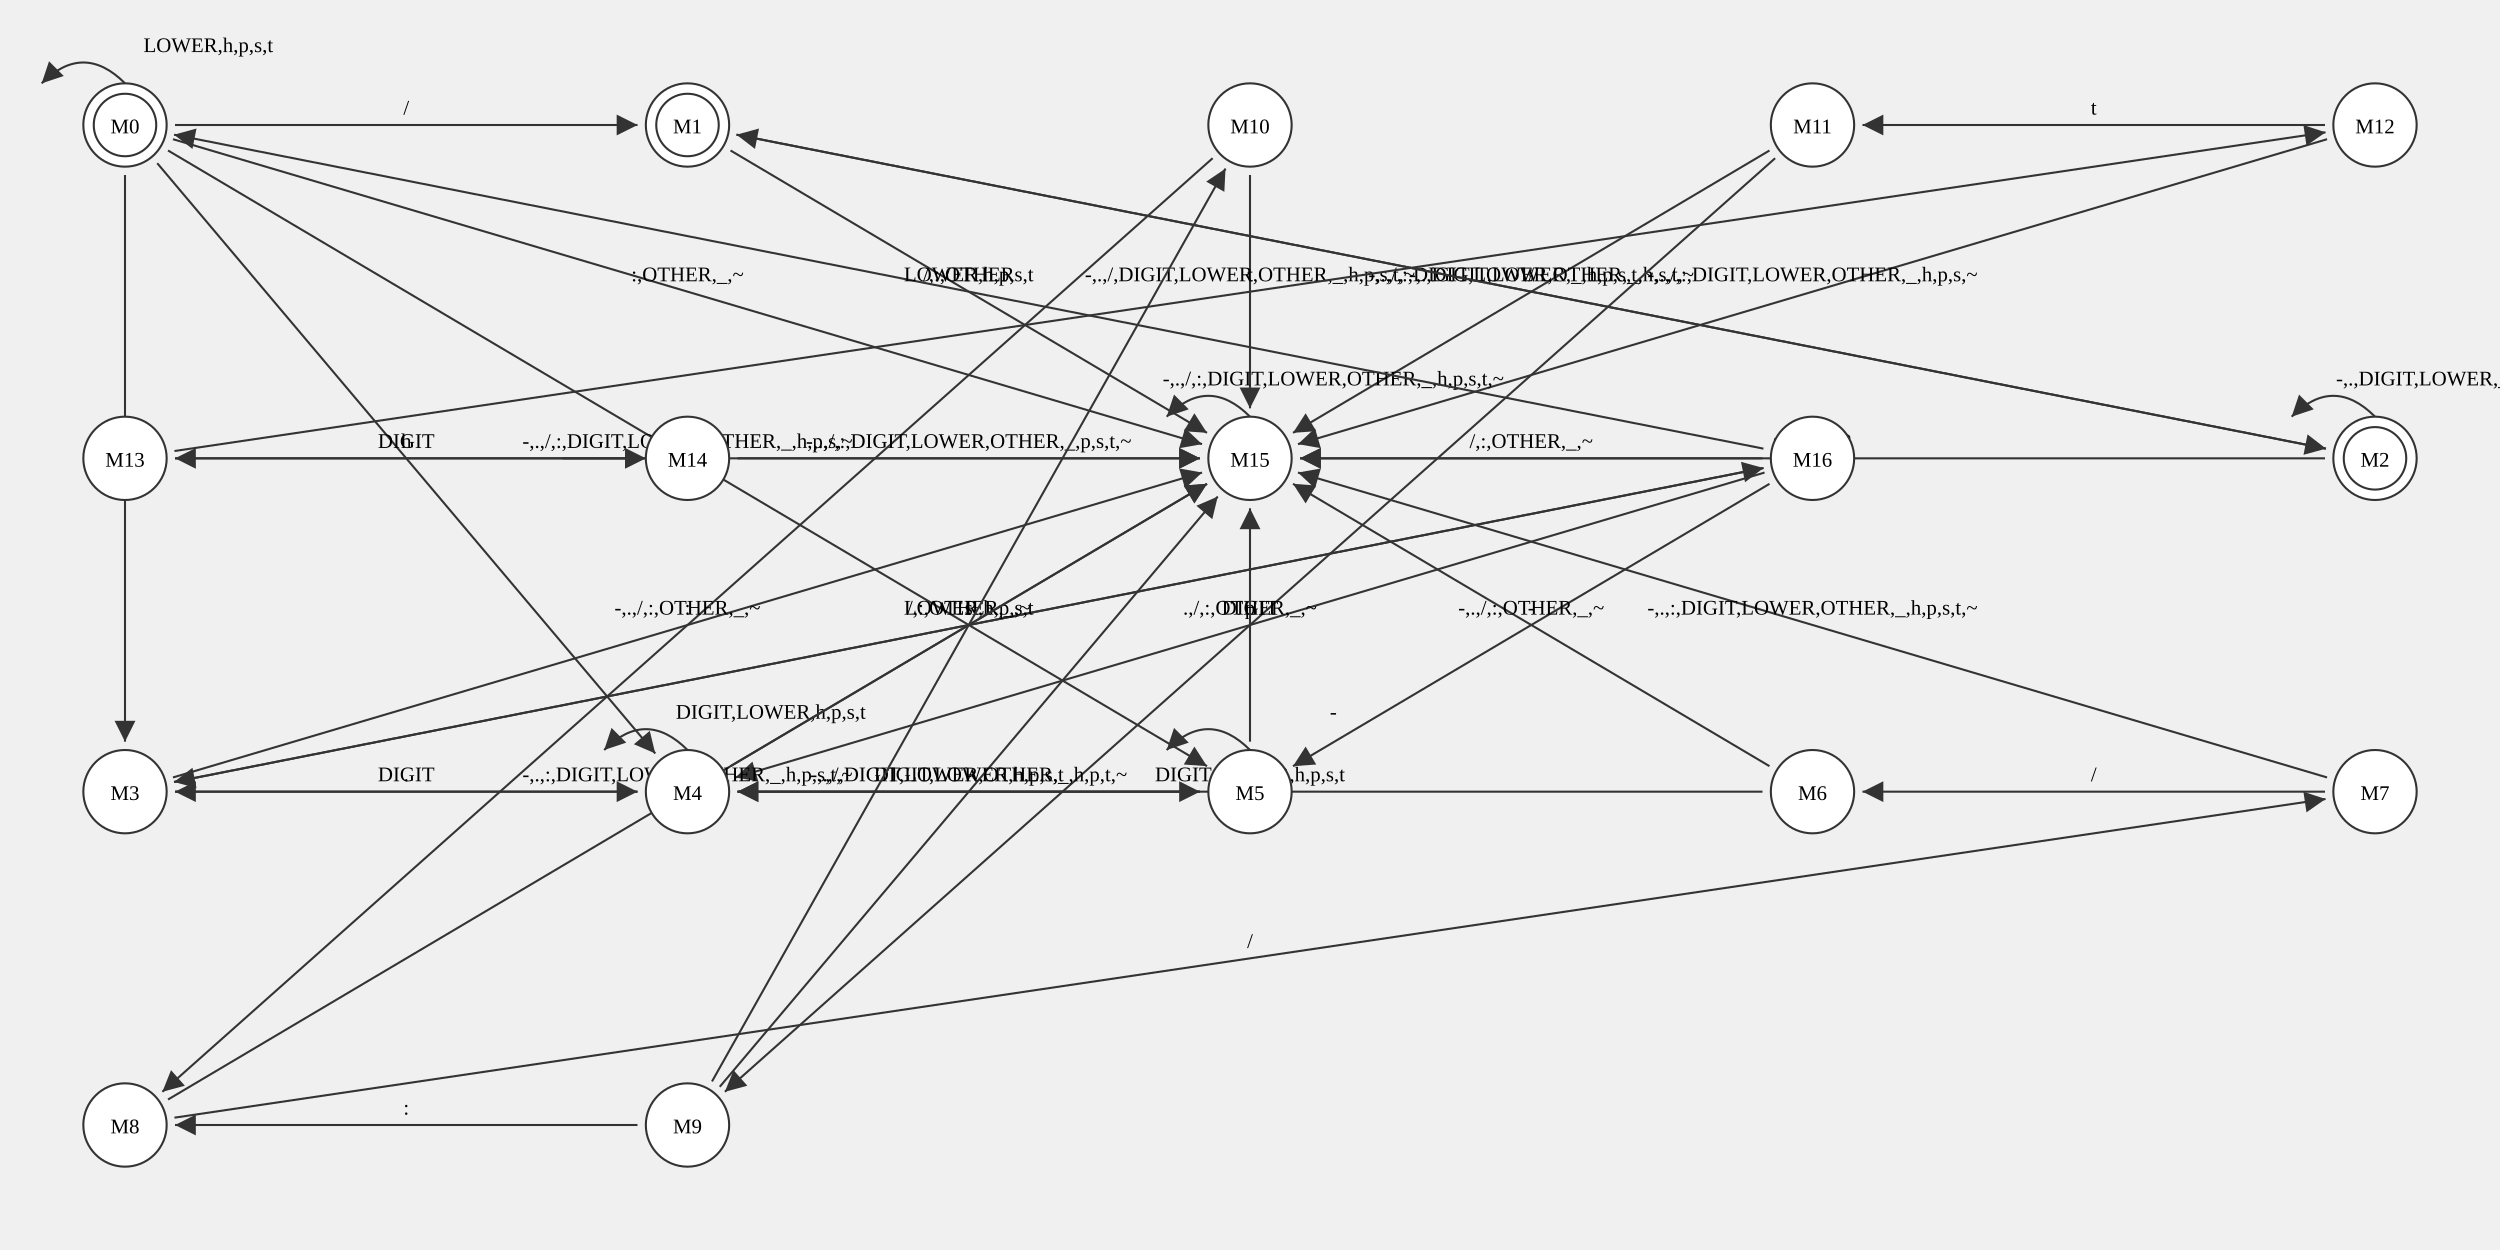
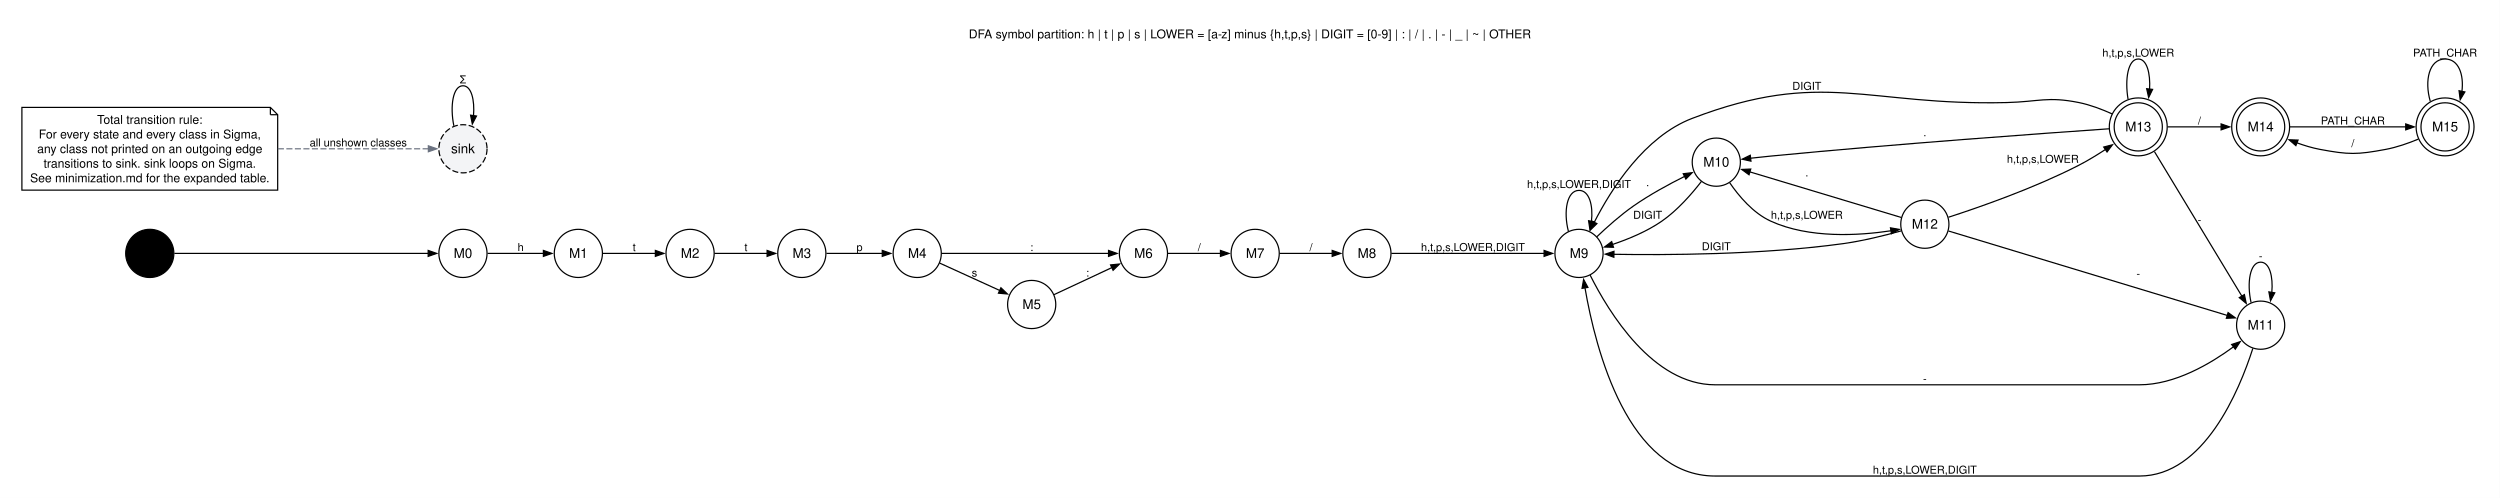
- <svg xmlns="http://www.w3.org/2000/svg" width="1200" height="600">
-   <defs>
-     <marker id="arrow" markerWidth="10" markerHeight="10" refX="10" refY="5" orient="auto">
-       <path d="M0,0 L10,5 L0,10 z" fill="#333" />
-     </marker>
-   </defs>
-   <path d="M60.0,40.0 q-20,-20 -40,0" stroke="#333" fill="none" marker-end="url(#arrow)" />
-   <text x="100.0" y="25.0" font-size="10" text-anchor="middle">LOWER,h,p,s,t</text>
-   <line x1="75.477" y1="78.343" x2="314.523" y2="361.657" stroke="#333" marker-end="url(#arrow)" />
-   <text x="195.0" y="215.0" font-size="10" text-anchor="middle">DIGIT</text>
-   <line x1="83.011" y1="66.818" x2="576.989" y2="213.182" stroke="#333" marker-end="url(#arrow)" />
-   <text x="330.0" y="135.0" font-size="10" text-anchor="middle">:,OTHER,_,~</text>
-   <line x1="84.0" y1="60.0" x2="306.0" y2="60.0" stroke="#333" marker-end="url(#arrow)" />
-   <text x="195.0" y="55.0" font-size="10" text-anchor="middle">/</text>
-   <line x1="60.0" y1="84.0" x2="60.0" y2="356.0" stroke="#333" marker-end="url(#arrow)" />
-   <text x="60.0" y="215.0" font-size="10" text-anchor="middle">.</text>
-   <line x1="80.647" y1="72.235" x2="579.353" y2="367.765" stroke="#333" marker-end="url(#arrow)" />
-   <text x="330.0" y="215.0" font-size="10" text-anchor="middle">-</text>
-   <line x1="353.545" y1="64.651" x2="1116.455" y2="215.349" stroke="#333" marker-end="url(#arrow)" />
-   <text x="735.0" y="135.0" font-size="10" text-anchor="middle">-,.,DIGIT,LOWER,_,h,p,s,t,~</text>
-   <line x1="350.647" y1="72.235" x2="579.353" y2="207.765" stroke="#333" marker-end="url(#arrow)" />
-   <text x="465.0" y="135.0" font-size="10" text-anchor="middle">/,:,OTHER</text>
-   <line x1="600.0" y1="84.0" x2="600.0" y2="196.0" stroke="#333" marker-end="url(#arrow)" />
-   <text x="600.0" y="135.0" font-size="10" text-anchor="middle">-,.,/,DIGIT,LOWER,OTHER,_,h,p,s,t,~</text>
-   <line x1="582.062" y1="75.945" x2="77.938" y2="524.055" stroke="#333" marker-end="url(#arrow)" />
-   <text x="330.0" y="295.0" font-size="10" text-anchor="middle">:</text>
-   <line x1="849.353" y1="72.235" x2="620.647" y2="207.765" stroke="#333" marker-end="url(#arrow)" />
-   <text x="735.0" y="135.0" font-size="10" text-anchor="middle">-,.,/,:,DIGIT,LOWER,OTHER,_,h,s,t,~</text>
-   <line x1="852.062" y1="75.945" x2="347.938" y2="524.055" stroke="#333" marker-end="url(#arrow)" />
-   <text x="600.0" y="295.0" font-size="10" text-anchor="middle">p</text>
-   <line x1="1116.989" y1="66.818" x2="623.011" y2="213.182" stroke="#333" marker-end="url(#arrow)" />
-   <text x="870.0" y="135.0" font-size="10" text-anchor="middle">-,.,/,:,DIGIT,LOWER,OTHER,_,h,p,s,~</text>
-   <line x1="1116.0" y1="60.0" x2="894.0" y2="60.0" stroke="#333" marker-end="url(#arrow)" />
-   <text x="1005.0" y="55.0" font-size="10" text-anchor="middle">t</text>
-   <line x1="84.0" y1="220.0" x2="576.0" y2="220.0" stroke="#333" marker-end="url(#arrow)" />
-   <text x="330.0" y="215.0" font-size="10" text-anchor="middle">-,.,/,:,DIGIT,LOWER,OTHER,_,h,p,s,~</text>
-   <line x1="83.741" y1="216.483" x2="1116.259" y2="63.517" stroke="#333" marker-end="url(#arrow)" />
-   <text x="600.0" y="135.0" font-size="10" text-anchor="middle">t</text>
-   <line x1="306.0" y1="220.0" x2="84.0" y2="220.0" stroke="#333" marker-end="url(#arrow)" />
-   <text x="195.0" y="215.0" font-size="10" text-anchor="middle">h</text>
-   <line x1="354.0" y1="220.0" x2="576.0" y2="220.0" stroke="#333" marker-end="url(#arrow)" />
-   <text x="465.0" y="215.0" font-size="10" text-anchor="middle">-,.,/,:,DIGIT,LOWER,OTHER,_,p,s,t,~</text>
-   <path d="M600.0,200.0 q-20,-20 -40,0" stroke="#333" fill="none" marker-end="url(#arrow)" />
-   <text x="640.0" y="185.0" font-size="10" text-anchor="middle">-,.,/,:,DIGIT,LOWER,OTHER,_,h,p,s,t,~</text>
-   <line x1="846.455" y1="215.349" x2="83.545" y2="64.651" stroke="#333" marker-end="url(#arrow)" />
-   <text x="465.0" y="135.0" font-size="10" text-anchor="middle">LOWER,h,p,s,t</text>
-   <line x1="846.989" y1="226.818" x2="353.011" y2="373.182" stroke="#333" marker-end="url(#arrow)" />
-   <text x="600.0" y="295.0" font-size="10" text-anchor="middle">DIGIT</text>
-   <line x1="846.0" y1="220.0" x2="624.0" y2="220.0" stroke="#333" marker-end="url(#arrow)" />
-   <text x="735.0" y="215.0" font-size="10" text-anchor="middle">/,:,OTHER,_,~</text>
-   <line x1="846.455" y1="224.651" x2="83.545" y2="375.349" stroke="#333" marker-end="url(#arrow)" />
-   <text x="465.0" y="295.0" font-size="10" text-anchor="middle">.</text>
-   <line x1="849.353" y1="232.235" x2="620.647" y2="367.765" stroke="#333" marker-end="url(#arrow)" />
-   <text x="735.0" y="295.0" font-size="10" text-anchor="middle">-</text>
-   <path d="M1140.0,200.0 q-20,-20 -40,0" stroke="#333" fill="none" marker-end="url(#arrow)" />
-   <text x="1180.0" y="185.0" font-size="10" text-anchor="middle">-,.,DIGIT,LOWER,_,h,p,s,t,~</text>
-   <line x1="1116.0" y1="220.0" x2="624.0" y2="220.0" stroke="#333" marker-end="url(#arrow)" />
-   <text x="870.0" y="215.0" font-size="10" text-anchor="middle">:,OTHER</text>
-   <line x1="1116.455" y1="215.349" x2="353.545" y2="64.651" stroke="#333" marker-end="url(#arrow)" />
-   <text x="735.0" y="135.0" font-size="10" text-anchor="middle">/</text>
-   <line x1="83.545" y1="375.349" x2="846.455" y2="224.651" stroke="#333" marker-end="url(#arrow)" />
-   <text x="465.0" y="295.0" font-size="10" text-anchor="middle">LOWER,h,p,s,t</text>
-   <line x1="84.0" y1="380.0" x2="306.0" y2="380.0" stroke="#333" marker-end="url(#arrow)" />
-   <text x="195.0" y="375.0" font-size="10" text-anchor="middle">DIGIT</text>
-   <line x1="83.011" y1="373.182" x2="576.989" y2="226.818" stroke="#333" marker-end="url(#arrow)" />
-   <text x="330.0" y="295.0" font-size="10" text-anchor="middle">-,.,/,:,OTHER,_,~</text>
-   <path d="M330.0,360.0 q-20,-20 -40,0" stroke="#333" fill="none" marker-end="url(#arrow)" />
-   <text x="370.0" y="345.0" font-size="10" text-anchor="middle">DIGIT,LOWER,h,p,s,t</text>
-   <line x1="350.647" y1="367.765" x2="579.353" y2="232.235" stroke="#333" marker-end="url(#arrow)" />
-   <text x="465.0" y="295.0" font-size="10" text-anchor="middle">/,:,OTHER,_,~</text>
-   <line x1="306.0" y1="380.0" x2="84.0" y2="380.0" stroke="#333" marker-end="url(#arrow)" />
-   <text x="195.0" y="375.0" font-size="10" text-anchor="middle">.</text>
-   <line x1="354.0" y1="380.0" x2="576.0" y2="380.0" stroke="#333" marker-end="url(#arrow)" />
-   <text x="465.0" y="375.0" font-size="10" text-anchor="middle">-</text>
-   <line x1="576.0" y1="380.0" x2="354.0" y2="380.0" stroke="#333" marker-end="url(#arrow)" />
-   <text x="465.0" y="375.0" font-size="10" text-anchor="middle">DIGIT,LOWER,h,p,s,t</text>
-   <line x1="600.0" y1="356.0" x2="600.0" y2="244.0" stroke="#333" marker-end="url(#arrow)" />
-   <text x="600.0" y="295.0" font-size="10" text-anchor="middle">.,/,:,OTHER,_,~</text>
-   <path d="M600.0,360.0 q-20,-20 -40,0" stroke="#333" fill="none" marker-end="url(#arrow)" />
-   <text x="640.0" y="345.0" font-size="10" text-anchor="middle">-</text>
-   <line x1="846.0" y1="380.0" x2="354.0" y2="380.0" stroke="#333" marker-end="url(#arrow)" />
-   <text x="600.0" y="375.0" font-size="10" text-anchor="middle">DIGIT,LOWER,h,p,s,t</text>
-   <line x1="849.353" y1="367.765" x2="620.647" y2="232.235" stroke="#333" marker-end="url(#arrow)" />
-   <text x="735.0" y="295.0" font-size="10" text-anchor="middle">-,.,/,:,OTHER,_,~</text>
-   <line x1="1116.989" y1="373.182" x2="623.011" y2="226.818" stroke="#333" marker-end="url(#arrow)" />
-   <text x="870.0" y="295.0" font-size="10" text-anchor="middle">-,.,:,DIGIT,LOWER,OTHER,_,h,p,s,t,~</text>
-   <line x1="1116.0" y1="380.0" x2="894.0" y2="380.0" stroke="#333" marker-end="url(#arrow)" />
-   <text x="1005.0" y="375.0" font-size="10" text-anchor="middle">/</text>
-   <line x1="80.647" y1="527.765" x2="579.353" y2="232.235" stroke="#333" marker-end="url(#arrow)" />
-   <text x="330.0" y="375.0" font-size="10" text-anchor="middle">-,.,:,DIGIT,LOWER,OTHER,_,h,p,s,t,~</text>
-   <line x1="83.741" y1="536.483" x2="1116.259" y2="383.517" stroke="#333" marker-end="url(#arrow)" />
-   <text x="600.0" y="455.0" font-size="10" text-anchor="middle">/</text>
-   <line x1="345.477" y1="521.657" x2="584.523" y2="238.343" stroke="#333" marker-end="url(#arrow)" />
-   <text x="465.0" y="375.0" font-size="10" text-anchor="middle">-,.,/,DIGIT,LOWER,OTHER,_,h,p,t,~</text>
-   <line x1="341.766" y1="519.082" x2="588.234" y2="80.918" stroke="#333" marker-end="url(#arrow)" />
-   <text x="465.0" y="295.0" font-size="10" text-anchor="middle">s</text>
-   <line x1="306.0" y1="540.0" x2="84.0" y2="540.0" stroke="#333" marker-end="url(#arrow)" />
-   <text x="195.0" y="535.0" font-size="10" text-anchor="middle">:</text>
-   <circle cx="60.0" cy="60.0" r="20" stroke="#333" fill="#fff" />
-   <circle cx="60.0" cy="60.0" r="15" stroke="#333" fill="none" />
-   <text x="60.0" y="64.0" font-size="10" text-anchor="middle">M0</text>
-   <circle cx="330.0" cy="60.0" r="20" stroke="#333" fill="#fff" />
-   <circle cx="330.0" cy="60.0" r="15" stroke="#333" fill="none" />
-   <text x="330.0" y="64.0" font-size="10" text-anchor="middle">M1</text>
-   <circle cx="600.0" cy="60.0" r="20" stroke="#333" fill="#fff" />
-   <text x="600.0" y="64.0" font-size="10" text-anchor="middle">M10</text>
-   <circle cx="870.0" cy="60.0" r="20" stroke="#333" fill="#fff" />
-   <text x="870.0" y="64.0" font-size="10" text-anchor="middle">M11</text>
-   <circle cx="1140.0" cy="60.0" r="20" stroke="#333" fill="#fff" />
-   <text x="1140.0" y="64.0" font-size="10" text-anchor="middle">M12</text>
-   <circle cx="60.0" cy="220.0" r="20" stroke="#333" fill="#fff" />
-   <text x="60.0" y="224.0" font-size="10" text-anchor="middle">M13</text>
-   <circle cx="330.0" cy="220.0" r="20" stroke="#333" fill="#fff" />
-   <text x="330.0" y="224.0" font-size="10" text-anchor="middle">M14</text>
-   <circle cx="600.0" cy="220.0" r="20" stroke="#333" fill="#fff" />
-   <text x="600.0" y="224.0" font-size="10" text-anchor="middle">M15</text>
-   <circle cx="870.0" cy="220.0" r="20" stroke="#333" fill="#fff" />
-   <text x="870.0" y="224.0" font-size="10" text-anchor="middle">M16</text>
-   <circle cx="1140.0" cy="220.0" r="20" stroke="#333" fill="#fff" />
-   <circle cx="1140.0" cy="220.0" r="15" stroke="#333" fill="none" />
-   <text x="1140.0" y="224.0" font-size="10" text-anchor="middle">M2</text>
-   <circle cx="60.0" cy="380.0" r="20" stroke="#333" fill="#fff" />
-   <text x="60.0" y="384.0" font-size="10" text-anchor="middle">M3</text>
-   <circle cx="330.0" cy="380.0" r="20" stroke="#333" fill="#fff" />
-   <text x="330.0" y="384.0" font-size="10" text-anchor="middle">M4</text>
-   <circle cx="600.0" cy="380.0" r="20" stroke="#333" fill="#fff" />
-   <text x="600.0" y="384.0" font-size="10" text-anchor="middle">M5</text>
-   <circle cx="870.0" cy="380.0" r="20" stroke="#333" fill="#fff" />
-   <text x="870.0" y="384.0" font-size="10" text-anchor="middle">M6</text>
-   <circle cx="1140.0" cy="380.0" r="20" stroke="#333" fill="#fff" />
-   <text x="1140.0" y="384.0" font-size="10" text-anchor="middle">M7</text>
-   <circle cx="60.0" cy="540.0" r="20" stroke="#333" fill="#fff" />
-   <text x="60.0" y="544.0" font-size="10" text-anchor="middle">M8</text>
-   <circle cx="330.0" cy="540.0" r="20" stroke="#333" fill="#fff" />
-   <text x="330.0" y="544.0" font-size="10" text-anchor="middle">M9</text>
-   <line x1="270.0" y1="220.0" x2="310.0" y2="220.0" stroke="#333" marker-end="url(#arrow)" />
+ <svg xmlns="http://www.w3.org/2000/svg" width="2055pt" height="409pt" viewBox="0.00 0.00 2055.00 409.00">
+   <g id="graph0" class="graph" transform="scale(1 1) rotate(0) translate(18 391.3)">
+     <polygon fill="white" stroke="none" points="-18,18 -18,-391.3 2036.85,-391.3 2036.85,18 -18,18" />
+     <text xml:space="preserve" text-anchor="middle" x="1009.42" y="-359.8" font-family="Helvetica,sans-Serif" font-size="10.00">DFA symbol partition: h | t | p | s | LOWER = [a-z] minus {h,t,p,s} | DIGIT = [0-9] | : | / | . | - | _ | ~ | OTHER</text>
+     <g id="node1" class="node">
+       <ellipse fill="black" stroke="black" cx="105.12" cy="-183" rx="19.8" ry="19.8" />
+     </g>
+     <g id="node7" class="node">
+       <ellipse fill="none" stroke="black" cx="362.55" cy="-183" rx="19.8" ry="19.8" />
+       <text xml:space="preserve" text-anchor="middle" x="362.55" y="-179.3" font-family="Helvetica,sans-Serif" font-size="11.00">M0</text>
+     </g>
+     <g id="edge1" class="edge">
+       <path fill="none" stroke="black" d="M125.32,-183C170.18,-183 282,-183 334.06,-183" />
+       <polygon fill="black" stroke="black" points="333.96,-185.45 340.96,-183 333.96,-180.55 333.96,-185.45" />
+     </g>
+     <g id="node2" class="node">
+       <ellipse fill="none" stroke="black" cx="1739.65" cy="-287" rx="19.8" ry="19.8" />
+       <ellipse fill="none" stroke="black" cx="1739.65" cy="-287" rx="23.8" ry="23.8" />
+       <text xml:space="preserve" text-anchor="middle" x="1739.65" y="-283.3" font-family="Helvetica,sans-Serif" font-size="11.00">M13</text>
+     </g>
+     <g id="edge23" class="edge">
+       <path fill="none" stroke="black" d="M1731.28,-309.64C1728.46,-326.2 1731.25,-342.8 1739.65,-342.8 1746.67,-342.8 1749.77,-331.2 1748.95,-317.72" />
+       <polygon fill="black" stroke="black" points="1751.43,-317.81 1748.19,-311.14 1746.56,-318.38 1751.43,-317.81" />
+       <text xml:space="preserve" text-anchor="middle" x="1739.65" y="-344.75" font-family="Helvetica,sans-Serif" font-size="9.00">h,t,p,s,LOWER</text>
+     </g>
+     <g id="node3" class="node">
+       <ellipse fill="none" stroke="black" cx="1840.25" cy="-287" rx="19.8" ry="19.8" />
+       <ellipse fill="none" stroke="black" cx="1840.25" cy="-287" rx="23.8" ry="23.8" />
+       <text xml:space="preserve" text-anchor="middle" x="1840.25" y="-283.3" font-family="Helvetica,sans-Serif" font-size="11.00">M14</text>
+     </g>
+     <g id="edge25" class="edge">
+       <path fill="none" stroke="black" d="M1763.77,-287C1777,-287 1793.77,-287 1808.14,-287" />
+       <polygon fill="black" stroke="black" points="1807.76,-289.45 1814.76,-287 1807.76,-284.55 1807.76,-289.45" />
+       <text xml:space="preserve" text-anchor="middle" x="1789.95" y="-288.95" font-family="Helvetica,sans-Serif" font-size="9.00">/</text>
+     </g>
+     <g id="node16" class="node">
+       <ellipse fill="none" stroke="black" cx="1279.95" cy="-183" rx="19.8" ry="19.8" />
+       <text xml:space="preserve" text-anchor="middle" x="1279.95" y="-179.3" font-family="Helvetica,sans-Serif" font-size="11.00">M9</text>
+     </g>
+     <g id="edge24" class="edge">
+       <path fill="none" stroke="black" d="M1718.28,-297.62C1710,-301.37 1700.2,-305.12 1690.85,-307 1665.03,-312.18 1657.93,-307.66 1631.6,-307 1516.56,-304.11 1480.5,-335.08 1373,-294 1333.88,-279.05 1306.58,-236.25 1292.36,-208.37" />
+       <polygon fill="black" stroke="black" points="1294.66,-207.49 1289.37,-202.3 1290.26,-209.66 1294.66,-207.49" />
+       <text xml:space="preserve" text-anchor="middle" x="1467.22" y="-317.44" font-family="Helvetica,sans-Serif" font-size="9.00">DIGIT</text>
+     </g>
+     <g id="node17" class="node">
+       <ellipse fill="none" stroke="black" cx="1392.8" cy="-258" rx="19.8" ry="19.8" />
+       <text xml:space="preserve" text-anchor="middle" x="1392.8" y="-254.3" font-family="Helvetica,sans-Serif" font-size="11.00">M10</text>
+     </g>
+     <g id="edge26" class="edge">
+       <path fill="none" stroke="black" d="M1715.59,-285.43C1665.14,-281.94 1541.19,-273.04 1437.6,-263 1432.2,-262.48 1426.43,-261.86 1420.92,-261.24" />
+       <polygon fill="black" stroke="black" points="1421.28,-258.82 1414.05,-260.45 1420.72,-263.69 1421.28,-258.82" />
+       <text xml:space="preserve" text-anchor="middle" x="1564.22" y="-279.32" font-family="Helvetica,sans-Serif" font-size="9.00">.</text>
+     </g>
+     <g id="node18" class="node">
+       <ellipse fill="none" stroke="black" cx="1840.25" cy="-124" rx="19.8" ry="19.8" />
+       <text xml:space="preserve" text-anchor="middle" x="1840.25" y="-120.3" font-family="Helvetica,sans-Serif" font-size="11.00">M11</text>
+     </g>
+     <g id="edge27" class="edge">
+       <path fill="none" stroke="black" d="M1752.94,-266.69C1771.2,-236.5 1805.41,-179.94 1824.83,-147.84" />
+       <polygon fill="black" stroke="black" points="1826.89,-149.17 1828.41,-141.91 1822.69,-146.64 1826.89,-149.17" />
+       <text xml:space="preserve" text-anchor="middle" x="1789.95" y="-207.45" font-family="Helvetica,sans-Serif" font-size="9.00">-</text>
+     </g>
+     <g id="node4" class="node">
+       <ellipse fill="none" stroke="black" cx="1991.85" cy="-287" rx="19.8" ry="19.8" />
+       <ellipse fill="none" stroke="black" cx="1991.85" cy="-287" rx="23.8" ry="23.8" />
+       <text xml:space="preserve" text-anchor="middle" x="1991.85" y="-283.3" font-family="Helvetica,sans-Serif" font-size="11.00">M15</text>
+     </g>
+     <g id="edge28" class="edge">
+       <path fill="none" stroke="black" d="M1864.3,-287C1889.85,-287 1931.2,-287 1959.64,-287" />
+       <polygon fill="black" stroke="black" points="1959.51,-289.45 1966.51,-287 1959.51,-284.55 1959.51,-289.45" />
+       <text xml:space="preserve" text-anchor="middle" x="1916.05" y="-288.95" font-family="Helvetica,sans-Serif" font-size="9.00">PATH_CHAR</text>
+     </g>
+     <g id="edge30" class="edge">
+       <path fill="none" stroke="black" d="M1969.93,-276.98C1961.74,-273.57 1952.15,-270.2 1943.05,-268.5 1919.46,-264.09 1912.64,-264.09 1889.05,-268.5 1882.65,-269.69 1876.01,-271.72 1869.79,-273.99" />
+       <polygon fill="black" stroke="black" points="1869.21,-271.59 1863.58,-276.42 1870.99,-276.15 1869.21,-271.59" />
+       <text xml:space="preserve" text-anchor="middle" x="1916.05" y="-270.45" font-family="Helvetica,sans-Serif" font-size="9.00">/</text>
+     </g>
+     <g id="edge29" class="edge">
+       <path fill="none" stroke="black" d="M1979.72,-307.89C1974.7,-325.02 1978.75,-342.8 1991.85,-342.8 2002.9,-342.8 2007.51,-330.14 2005.67,-315.9" />
+       <polygon fill="black" stroke="black" points="2008.13,-315.72 2004.29,-309.37 2003.34,-316.73 2008.13,-315.72" />
+       <text xml:space="preserve" text-anchor="middle" x="1991.85" y="-344.75" font-family="Helvetica,sans-Serif" font-size="9.00">PATH_CHAR</text>
+     </g>
+     <g id="node5" class="node">
+       <ellipse fill="#f3f4f6" stroke="black" stroke-dasharray="5,2" cx="362.55" cy="-269" rx="19.8" ry="19.8" />
+       <text xml:space="preserve" text-anchor="middle" x="362.55" y="-265.3" font-family="Helvetica,sans-Serif" font-size="11.00">sink</text>
+     </g>
+     <g id="edge32" class="edge">
+       <path fill="none" stroke="black" d="M355.07,-287.86C351.77,-303.92 354.26,-320.8 362.55,-320.8 369.42,-320.8 372.31,-309.22 371.22,-296.12" />
+       <polygon fill="black" stroke="black" points="373.67,-295.93 370.25,-289.36 368.82,-296.63 373.67,-295.93" />
+       <text xml:space="preserve" text-anchor="middle" x="362.55" y="-322.75" font-family="Helvetica,sans-Serif" font-size="9.00">Σ</text>
+     </g>
+     <g id="node6" class="node">
+       <polygon fill="none" stroke="black" points="204.25,-303 0,-303 0,-235 210.25,-235 210.25,-297 204.25,-303" />
+       <polyline fill="none" stroke="black" points="204.25,-303 204.25,-297" />
+       <polyline fill="none" stroke="black" points="210.25,-297 204.25,-297" />
+       <text xml:space="preserve" text-anchor="middle" x="105.12" y="-289.5" font-family="Helvetica,sans-Serif" font-size="10.00">Total transition rule:</text>
+       <text xml:space="preserve" text-anchor="middle" x="105.12" y="-277.5" font-family="Helvetica,sans-Serif" font-size="10.00">For every state and every class in Sigma,</text>
+       <text xml:space="preserve" text-anchor="middle" x="105.12" y="-265.5" font-family="Helvetica,sans-Serif" font-size="10.00">any class not printed on an outgoing edge</text>
+       <text xml:space="preserve" text-anchor="middle" x="105.12" y="-253.5" font-family="Helvetica,sans-Serif" font-size="10.00">transitions to sink. sink loops on Sigma.</text>
+       <text xml:space="preserve" text-anchor="middle" x="105.12" y="-241.5" font-family="Helvetica,sans-Serif" font-size="10.00">See minimization.md for the expanded table.</text>
+     </g>
+     <g id="edge31" class="edge">
+       <path fill="none" stroke="#6b7280" stroke-dasharray="5,2" d="M210.38,-269C255.58,-269 304.84,-269 334.45,-269" />
+       <polygon fill="#6b7280" stroke="#6b7280" points="334.11,-271.45 341.11,-269 334.11,-266.55 334.11,-271.45" />
+       <text xml:space="preserve" text-anchor="middle" x="276.5" y="-270.95" font-family="Helvetica,sans-Serif" font-size="9.00">all unshown classes</text>
+     </g>
+     <g id="node8" class="node">
+       <ellipse fill="none" stroke="black" cx="457.4" cy="-183" rx="19.8" ry="19.8" />
+       <text xml:space="preserve" text-anchor="middle" x="457.4" y="-179.3" font-family="Helvetica,sans-Serif" font-size="11.00">M1</text>
+     </g>
+     <g id="edge2" class="edge">
+       <path fill="none" stroke="black" d="M382.79,-183C396.11,-183 414.04,-183 428.87,-183" />
+       <polygon fill="black" stroke="black" points="428.67,-185.45 435.67,-183 428.67,-180.55 428.67,-185.45" />
+       <text xml:space="preserve" text-anchor="middle" x="409.97" y="-184.95" font-family="Helvetica,sans-Serif" font-size="9.00">h</text>
+     </g>
+     <g id="node9" class="node">
+       <ellipse fill="none" stroke="black" cx="549.25" cy="-183" rx="19.8" ry="19.8" />
+       <text xml:space="preserve" text-anchor="middle" x="549.25" y="-179.3" font-family="Helvetica,sans-Serif" font-size="11.00">M2</text>
+     </g>
+     <g id="edge3" class="edge">
+       <path fill="none" stroke="black" d="M477.45,-183C490.08,-183 506.85,-183 520.89,-183" />
+       <polygon fill="black" stroke="black" points="520.71,-185.45 527.71,-183 520.71,-180.55 520.71,-185.45" />
+       <text xml:space="preserve" text-anchor="middle" x="503.32" y="-184.95" font-family="Helvetica,sans-Serif" font-size="9.00">t</text>
+     </g>
+     <g id="node10" class="node">
+       <ellipse fill="none" stroke="black" cx="641.1" cy="-183" rx="19.8" ry="19.8" />
+       <text xml:space="preserve" text-anchor="middle" x="641.1" y="-179.3" font-family="Helvetica,sans-Serif" font-size="11.00">M3</text>
+     </g>
+     <g id="edge4" class="edge">
+       <path fill="none" stroke="black" d="M569.3,-183C581.93,-183 598.7,-183 612.74,-183" />
+       <polygon fill="black" stroke="black" points="612.56,-185.45 619.56,-183 612.56,-180.55 612.56,-185.45" />
+       <text xml:space="preserve" text-anchor="middle" x="595.17" y="-184.95" font-family="Helvetica,sans-Serif" font-size="9.00">t</text>
+     </g>
+     <g id="node11" class="node">
+       <ellipse fill="none" stroke="black" cx="735.95" cy="-183" rx="19.8" ry="19.8" />
+       <text xml:space="preserve" text-anchor="middle" x="735.95" y="-179.3" font-family="Helvetica,sans-Serif" font-size="11.00">M4</text>
+     </g>
+     <g id="edge5" class="edge">
+       <path fill="none" stroke="black" d="M661.34,-183C674.66,-183 692.59,-183 707.42,-183" />
+       <polygon fill="black" stroke="black" points="707.22,-185.45 714.22,-183 707.22,-180.55 707.22,-185.45" />
+       <text xml:space="preserve" text-anchor="middle" x="688.52" y="-184.95" font-family="Helvetica,sans-Serif" font-size="9.00">p</text>
+     </g>
+     <g id="node12" class="node">
+       <ellipse fill="none" stroke="black" cx="830.05" cy="-141" rx="19.8" ry="19.8" />
+       <text xml:space="preserve" text-anchor="middle" x="830.05" y="-137.3" font-family="Helvetica,sans-Serif" font-size="11.00">M5</text>
+     </g>
+     <g id="edge6" class="edge">
+       <path fill="none" stroke="black" d="M754.27,-175.1C768.33,-168.69 788.34,-159.56 804.13,-152.37" />
+       <polygon fill="black" stroke="black" points="804.76,-154.77 810.11,-149.64 802.73,-150.31 804.76,-154.77" />
+       <text xml:space="preserve" text-anchor="middle" x="783" y="-163.95" font-family="Helvetica,sans-Serif" font-size="9.00">s</text>
+     </g>
+     <g id="node13" class="node">
+       <ellipse fill="none" stroke="black" cx="921.9" cy="-183" rx="19.8" ry="19.8" />
+       <text xml:space="preserve" text-anchor="middle" x="921.9" y="-179.3" font-family="Helvetica,sans-Serif" font-size="11.00">M6</text>
+     </g>
+     <g id="edge7" class="edge">
+       <path fill="none" stroke="black" d="M755.94,-183C788.58,-183 855.42,-183 893.23,-183" />
+       <polygon fill="black" stroke="black" points="893.22,-185.45 900.22,-183 893.22,-180.55 893.22,-185.45" />
+       <text xml:space="preserve" text-anchor="middle" x="830.05" y="-184.95" font-family="Helvetica,sans-Serif" font-size="9.00">:</text>
+     </g>
+     <g id="edge8" class="edge">
+       <path fill="none" stroke="black" d="M848.37,-149.1C861.92,-155.43 880.94,-164.32 896.1,-171.41" />
+       <polygon fill="black" stroke="black" points="894.88,-173.54 902.26,-174.29 896.95,-169.1 894.88,-173.54" />
+       <text xml:space="preserve" text-anchor="middle" x="875.97" y="-163.95" font-family="Helvetica,sans-Serif" font-size="9.00">:</text>
+     </g>
+     <g id="node14" class="node">
+       <ellipse fill="none" stroke="black" cx="1013.75" cy="-183" rx="19.8" ry="19.8" />
+       <text xml:space="preserve" text-anchor="middle" x="1013.75" y="-179.3" font-family="Helvetica,sans-Serif" font-size="11.00">M7</text>
+     </g>
+     <g id="edge9" class="edge">
+       <path fill="none" stroke="black" d="M941.95,-183C954.58,-183 971.35,-183 985.39,-183" />
+       <polygon fill="black" stroke="black" points="985.21,-185.45 992.21,-183 985.21,-180.55 985.21,-185.45" />
+       <text xml:space="preserve" text-anchor="middle" x="967.82" y="-184.95" font-family="Helvetica,sans-Serif" font-size="9.00">/</text>
+     </g>
+     <g id="node15" class="node">
+       <ellipse fill="none" stroke="black" cx="1105.6" cy="-183" rx="19.8" ry="19.8" />
+       <text xml:space="preserve" text-anchor="middle" x="1105.6" y="-179.3" font-family="Helvetica,sans-Serif" font-size="11.00">M8</text>
+     </g>
+     <g id="edge10" class="edge">
+       <path fill="none" stroke="black" d="M1033.8,-183C1046.43,-183 1063.2,-183 1077.24,-183" />
+       <polygon fill="black" stroke="black" points="1077.06,-185.45 1084.06,-183 1077.06,-180.55 1077.06,-185.45" />
+       <text xml:space="preserve" text-anchor="middle" x="1059.67" y="-184.95" font-family="Helvetica,sans-Serif" font-size="9.00">/</text>
+     </g>
+     <g id="edge11" class="edge">
+       <path fill="none" stroke="black" d="M1125.7,-183C1156.24,-183 1216.2,-183 1251.38,-183" />
+       <polygon fill="black" stroke="black" points="1251.25,-185.45 1258.25,-183 1251.25,-180.55 1251.25,-185.45" />
+       <text xml:space="preserve" text-anchor="middle" x="1192.77" y="-184.95" font-family="Helvetica,sans-Serif" font-size="9.00">h,t,p,s,LOWER,DIGIT</text>
+     </g>
+     <g id="edge12" class="edge">
+       <path fill="none" stroke="black" d="M1271.25,-201.05C1267.02,-217.35 1269.92,-234.8 1279.95,-234.8 1288.33,-234.8 1291.73,-222.6 1290.15,-209.08" />
+       <polygon fill="black" stroke="black" points="1292.62,-208.97 1288.93,-202.54 1287.81,-209.87 1292.62,-208.97" />
+       <text xml:space="preserve" text-anchor="middle" x="1279.95" y="-236.75" font-family="Helvetica,sans-Serif" font-size="9.00">h,t,p,s,LOWER,DIGIT</text>
+     </g>
+     <g id="edge13" class="edge">
+       <path fill="none" stroke="black" d="M1294.45,-196.53C1302.78,-204.48 1313.9,-214.42 1324.75,-222 1338.06,-231.3 1354.04,-239.97 1367.06,-246.47" />
+       <polygon fill="black" stroke="black" points="1365.62,-248.49 1372.98,-249.37 1367.77,-244.09 1365.62,-248.49" />
+       <text xml:space="preserve" text-anchor="middle" x="1336.37" y="-238.26" font-family="Helvetica,sans-Serif" font-size="9.00">.</text>
+     </g>
+     <g id="edge14" class="edge">
+       <path fill="none" stroke="black" d="M1289.08,-165.17C1304.42,-134.49 1340.75,-75 1391.8,-75 1391.8,-75 1391.8,-75 1740.65,-75 1769.76,-75 1799.13,-92.34 1818.15,-106.39" />
+       <polygon fill="black" stroke="black" points="1816.42,-108.15 1823.47,-110.46 1819.4,-104.26 1816.42,-108.15" />
+       <text xml:space="preserve" text-anchor="middle" x="1564.22" y="-76.95" font-family="Helvetica,sans-Serif" font-size="9.00">-</text>
+     </g>
+     <g id="edge16" class="edge">
+       <path fill="none" stroke="black" d="M1380.66,-242.27C1372.59,-231.82 1360.87,-218.42 1348,-209.5 1335.77,-201.02 1320.43,-194.69 1307.51,-190.36" />
+       <polygon fill="black" stroke="black" points="1308.28,-188.03 1300.87,-188.25 1306.8,-192.7 1308.28,-188.03" />
+       <text xml:space="preserve" text-anchor="middle" x="1336.37" y="-211.45" font-family="Helvetica,sans-Serif" font-size="9.00">DIGIT</text>
+     </g>
+     <g id="node19" class="node">
+       <ellipse fill="none" stroke="black" cx="1564.22" cy="-207" rx="19.8" ry="19.8" />
+       <text xml:space="preserve" text-anchor="middle" x="1564.22" y="-203.3" font-family="Helvetica,sans-Serif" font-size="11.00">M12</text>
+     </g>
+     <g id="edge15" class="edge">
+       <path fill="none" stroke="black" d="M1403.73,-241.21C1411.4,-229.98 1423.15,-216.09 1437.6,-209.5 1469.16,-195.1 1509.99,-197.62 1536.39,-201.6" />
+       <polygon fill="black" stroke="black" points="1535.96,-204.02 1543.26,-202.74 1536.75,-199.18 1535.96,-204.02" />
+       <text xml:space="preserve" text-anchor="middle" x="1467.22" y="-211.45" font-family="Helvetica,sans-Serif" font-size="9.00">h,t,p,s,LOWER</text>
+     </g>
+     <g id="edge17" class="edge">
+       <path fill="none" stroke="black" d="M1833.83,-104.9C1822.67,-70.11 1793.6,0 1740.65,0 1391.8,0 1391.8,0 1391.8,0 1320.34,0 1293.68,-103.34 1284.85,-154.7" />
+       <polygon fill="black" stroke="black" points="1282.44,-154.27 1283.73,-161.57 1287.27,-155.06 1282.44,-154.27" />
+       <text xml:space="preserve" text-anchor="middle" x="1564.22" y="-1.95" font-family="Helvetica,sans-Serif" font-size="9.00">h,t,p,s,LOWER,DIGIT</text>
+     </g>
+     <g id="edge18" class="edge">
+       <path fill="none" stroke="black" d="M1832.38,-142.59C1828.78,-158.73 1831.41,-175.8 1840.25,-175.8 1847.57,-175.8 1850.63,-164.09 1849.43,-150.9" />
+       <polygon fill="black" stroke="black" points="1851.86,-150.62 1848.36,-144.08 1847.02,-151.38 1851.86,-150.62" />
+       <text xml:space="preserve" text-anchor="middle" x="1840.25" y="-177.75" font-family="Helvetica,sans-Serif" font-size="9.00">-</text>
+     </g>
+     <g id="edge19" class="edge">
+       <path fill="none" stroke="black" d="M1583.64,-212.73C1608.61,-220.8 1654.27,-236.66 1690.85,-255.5 1698.27,-259.32 1705.97,-264.03 1712.96,-268.62" />
+       <polygon fill="black" stroke="black" points="1711.25,-270.43 1718.43,-272.3 1713.99,-266.36 1711.25,-270.43" />
+       <text xml:space="preserve" text-anchor="middle" x="1661.22" y="-257.45" font-family="Helvetica,sans-Serif" font-size="9.00">h,t,p,s,LOWER</text>
+     </g>
+     <g id="edge20" class="edge">
+       <path fill="none" stroke="black" d="M1544.82,-201.52C1531.6,-197.84 1513.29,-193.26 1496.85,-191 1429.69,-181.76 1349.75,-181.58 1308.55,-182.27" />
+       <polygon fill="black" stroke="black" points="1308.59,-179.82 1301.64,-182.4 1308.68,-184.72 1308.59,-179.82" />
+       <text xml:space="preserve" text-anchor="middle" x="1392.8" y="-185.59" font-family="Helvetica,sans-Serif" font-size="9.00">DIGIT</text>
+     </g>
+     <g id="edge21" class="edge">
+       <path fill="none" stroke="black" d="M1544.79,-212.55C1514.64,-221.63 1454.65,-239.68 1420.06,-250.1" />
+       <polygon fill="black" stroke="black" points="1419.7,-247.64 1413.7,-252.01 1421.11,-252.34 1419.7,-247.64" />
+       <text xml:space="preserve" text-anchor="middle" x="1467.22" y="-246.27" font-family="Helvetica,sans-Serif" font-size="9.00">.</text>
+     </g>
+     <g id="edge22" class="edge">
+       <path fill="none" stroke="black" d="M1583.63,-201.43C1631.11,-187.04 1757.88,-148.65 1813.02,-131.95" />
+       <polygon fill="black" stroke="black" points="1813.49,-134.36 1819.48,-129.99 1812.07,-129.67 1813.49,-134.36" />
+       <text xml:space="preserve" text-anchor="middle" x="1739.65" y="-163.31" font-family="Helvetica,sans-Serif" font-size="9.00">-</text>
+     </g>
+   </g>
</svg>
